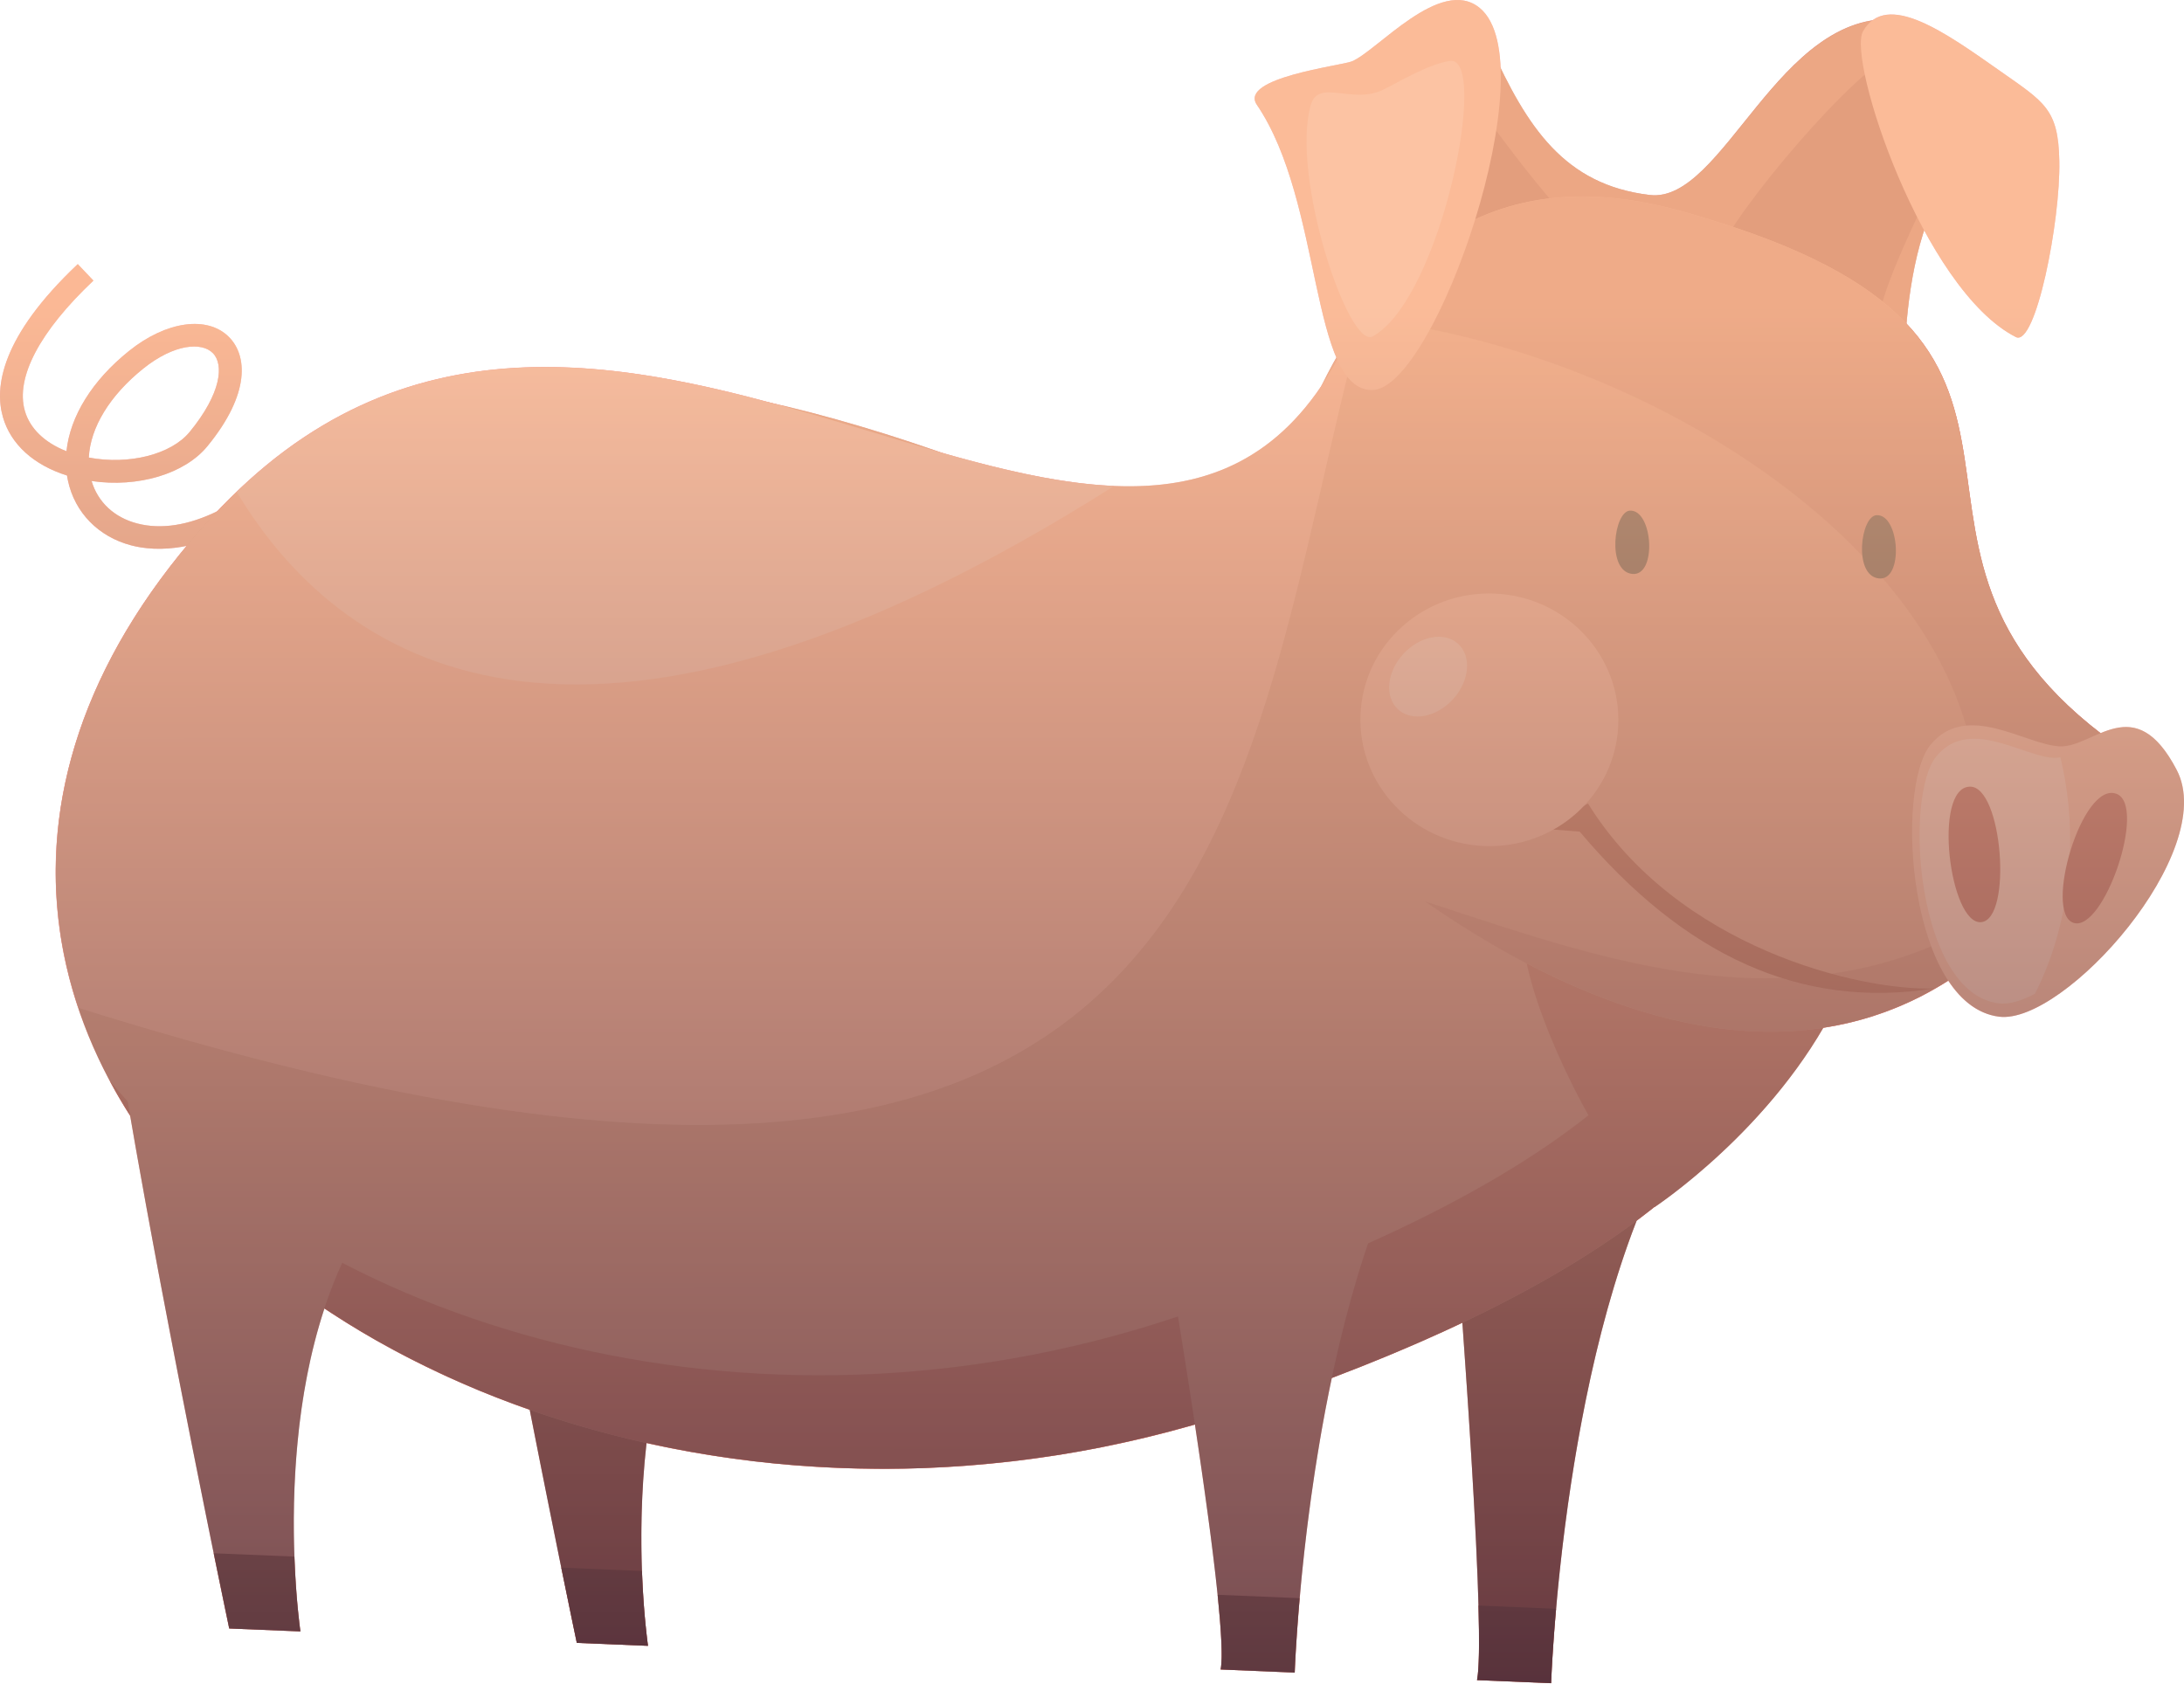
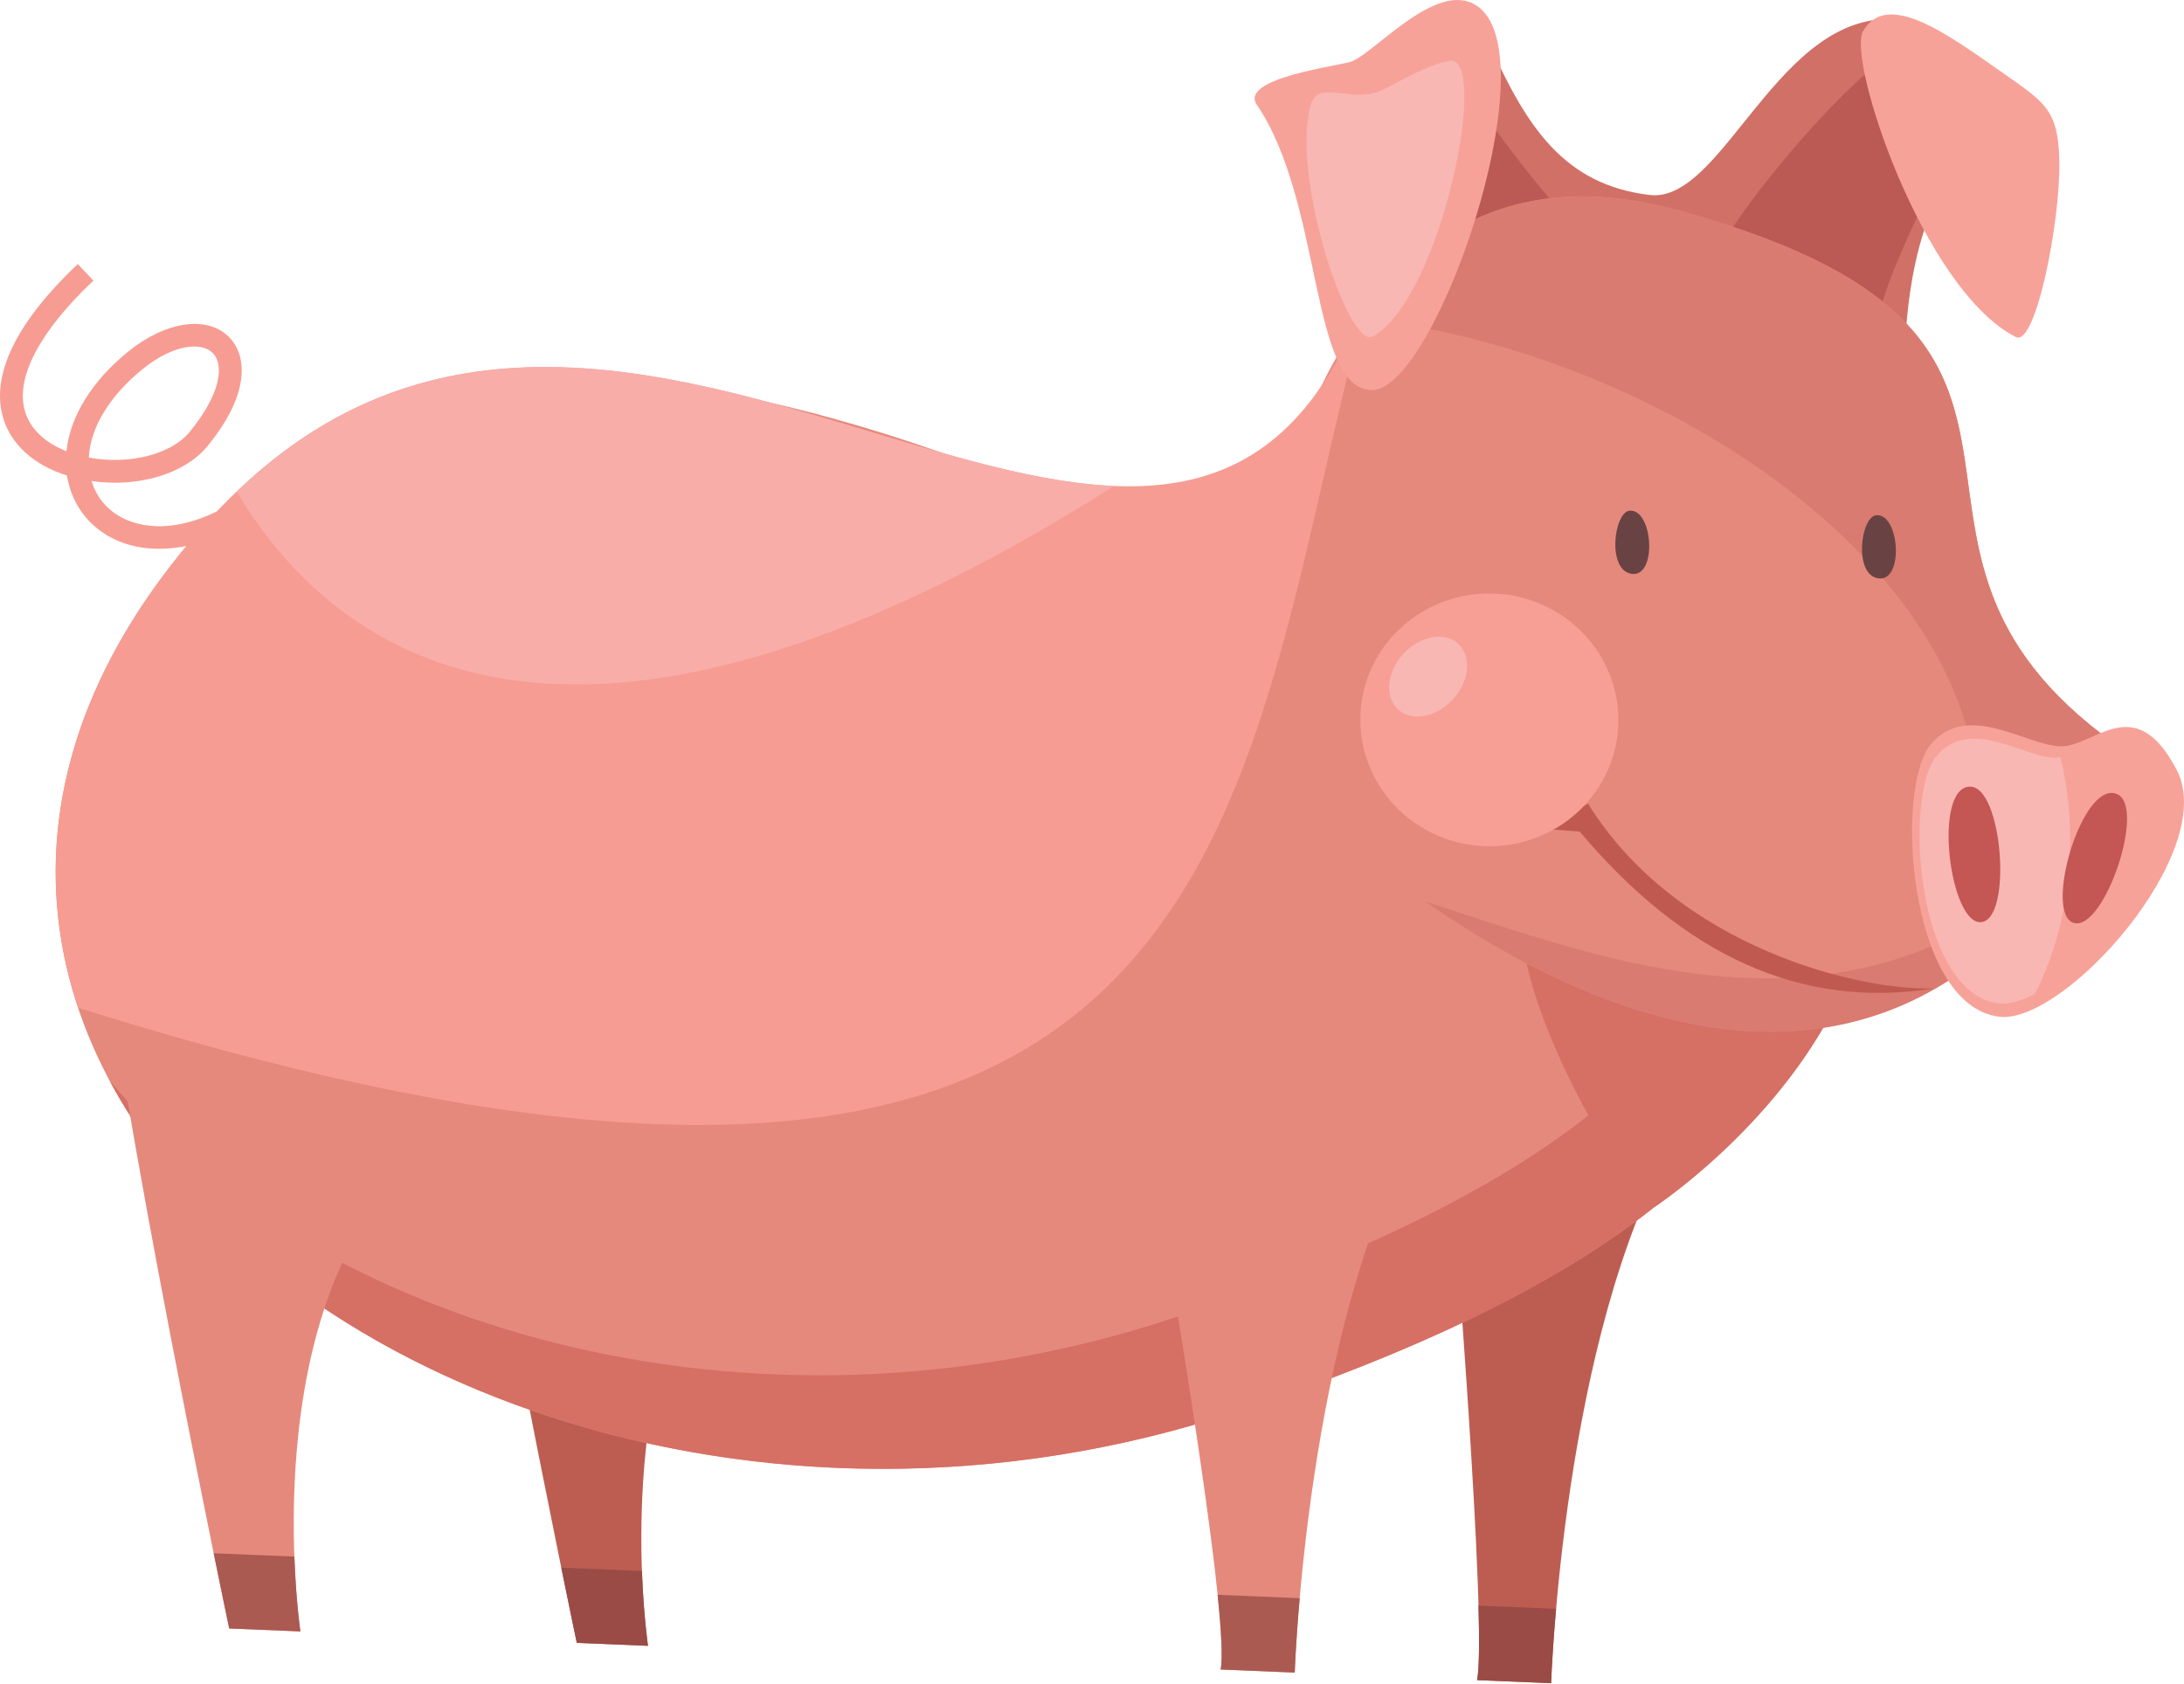
- <svg xmlns="http://www.w3.org/2000/svg" version="1.1" id="Layer_1" x="0px" y="0px" width="174.833px" height="134.767px" viewBox="0 0 174.833 134.767" enable-background="new 0 0 174.833 134.767" xml:space="preserve">
+ <svg xmlns="http://www.w3.org/2000/svg" xmlns:xlink="http://www.w3.org/1999/xlink" version="1.1" id="Layer_1" x="0px" y="0px" width="174.833px" height="134.767px" viewBox="0 0 174.833 134.767" enable-background="new 0 0 174.833 134.767" xml:space="preserve">
  <g>
    <g>
      <path fill="#D17067" d="M132.069,15.612c-6.832-0.809-9.826-5.414-12.757-11.908c-2.927-6.494-13.653,4.213-13.653,4.213    l8.284,15.136l38.525,7.511c0,0-0.696-18.158,8.493-19.373c0,0-4.716-9.242-9.043-9.63    C142.359,0.711,137.982,16.311,132.069,15.612z" />
      <path fill="#BB5A55" d="M137.827,19.704c2.244-4.336,12.418-16.1,14.62-15.535c2.201,0.567,4.852,5.582,4.852,5.582    S149.9,23.528,150.43,26.08C150.959,28.634,137.827,19.704,137.827,19.704z" />
      <path fill="#BB5A55" d="M116.202,27.435c-2.829-3.984-8.615-18.409-7.098-20.091c1.519-1.686,7.207-1.715,7.207-1.715    s8.859,12.898,11.378,13.609S116.202,27.435,116.202,27.435z" />
      <g>
-         <path fill="#F79C92" d="M12.324,43.932c-0.753-0.032-1.362-0.143-1.816-0.265c-2.628-0.687-4.523-2.625-5.07-5.183     c-0.028-0.135-0.055-0.273-0.076-0.411c-2.667-0.838-4.509-2.503-5.131-4.683c-0.678-2.364-0.188-6.406,5.994-12.245l1.254,1.322     c-4.304,4.063-6.253,7.767-5.492,10.423c0.405,1.419,1.588,2.554,3.333,3.237c0.288-2.786,2.051-5.663,5.012-8.032     c2.978-2.39,6.271-2.847,7.999-1.11c1.442,1.447,1.746,4.505-1.729,8.742c-1.824,2.224-5.56,3.331-9.271,2.787     c0.504,1.69,1.811,2.917,3.641,3.395c3.836,1.015,8.819-1.435,13.343-6.527l1.366,1.207     C19.991,42.992,15.166,44.049,12.324,43.932z M7.109,36.635c3.217,0.606,6.594-0.247,8.077-2.056     c2.537-3.095,2.757-5.402,1.847-6.313c-0.881-0.889-3.077-0.745-5.56,1.243C8.78,31.67,7.228,34.242,7.109,36.635z" />
+         <path fill="#F79C92" d="M12.324,43.932c-0.753-0.032-1.362-0.143-1.816-0.265c-2.628-0.687-4.523-2.625-5.07-5.183     c-0.028-0.135-0.055-0.273-0.076-0.411c-2.667-0.838-4.509-2.503-5.131-4.683c-0.678-2.364-0.188-6.406,5.994-12.245l1.254,1.322     C3.175,26.53,1.226,30.234,1.987,32.89c0.405,1.419,1.588,2.554,3.333,3.237c0.288-2.786,2.051-5.663,5.012-8.032     c2.978-2.39,6.271-2.847,7.999-1.11c1.442,1.447,1.746,4.505-1.729,8.742c-1.824,2.224-5.56,3.331-9.271,2.787     c0.504,1.69,1.811,2.917,3.641,3.395c3.836,1.015,8.819-1.435,13.343-6.527l1.366,1.207     C19.991,42.992,15.166,44.049,12.324,43.932z M7.109,36.635c3.217,0.605,6.594-0.247,8.077-2.056     c2.537-3.095,2.757-5.402,1.847-6.313c-0.881-0.889-3.077-0.745-5.56,1.243C8.78,31.67,7.228,34.242,7.109,36.635z" />
      </g>
      <path fill="#BD5D52" d="M118.24,134.522l5.93,0.245c0,0,0.918-27.728,9.788-43.293l-17.73,3.362    C116.228,94.836,119.103,130.234,118.24,134.522z" />
      <path fill="#BD5D52" d="M35.599,72.383c1.413,15.534,10.574,59.156,10.574,59.156l5.701,0.236c0,0-3.937-26.336,9.57-38.067    L35.599,72.383z" />
      <path fill="#E5897C" d="M99.026,113.016C156.469,94,150.832,68.279,121.13,57.338c-12.854-4.736-75.894-46.687-104.122-15.994    C-22.642,84.458,39.036,132.872,99.026,113.016z" />
-       <path fill="#D66F64" d="M137.041,66.695c4.403,11.981-6.631,26.758-43.104,38.831c-34.207,11.323-68.952,0.442-85.157-18.992    c12.771,23.934,51.854,39.189,90.247,26.482C143.578,98.268,150.18,79.487,137.041,66.695z" />
+       <path fill="#D66F64" d="M137.041,66.695c4.403,11.981-6.631,26.758-43.104,38.831C59.73,116.849,24.985,105.968,8.78,86.534    c12.771,23.934,51.854,39.189,90.247,26.482C143.578,98.268,150.18,79.487,137.041,66.695z" />
      <path fill="#E5897C" d="M7.775,71.232c1.411,15.534,10.573,59.155,10.573,59.155l5.7,0.235c0,0-3.936-26.335,9.572-38.065    L7.775,71.232z" />
-       <path fill="#E5897C" d="M97.714,133.671l5.931,0.247c0,0,0.919-27.729,9.787-43.294l-20.952,3.913    C92.479,94.538,98.576,129.383,97.714,133.671z" />
+       <path fill="#E5897C" d="M97.714,133.671l5.931,0.247c0,0,0.919-27.729,9.787-43.294L92.48,94.537    C92.479,94.538,98.576,129.383,97.714,133.671z" />
      <path fill="#D66F64" d="M122.153,76.803c0.998,5.349,5.762,15.407,10.301,19.844c0,0,9.545-6.28,14.527-16.239L122.153,76.803z" />
      <path fill="#E5897C" d="M170.354,60.286c-24.005-16.164,0.223-32.362-33.264-42.644c-5.716-1.757-21.418-6.962-31.315,13.267    c-2.331,4.76-12.436,13.444-26.945,10.723c0,0,8.262,4.787,17.95,15.307c15.19,16.496,41.204,34.781,60.677,20.564    C160.826,75.044,170.354,60.286,170.354,60.286z" />
      <path fill="#DA7B71" d="M114.076,72.173c13.84,9.627,30.124,15.005,43.38,5.329c1.317-0.958,3.571-3.796,5.828-6.896    C146.534,83.833,129.26,77.105,114.076,72.173z" />
      <path fill="#DA7B71" d="M137.09,17.642c-5.13-1.576-18.305-5.92-28.107,7.835c24.07,2.738,50.167,20.185,49.343,40.092    c-0.114,2.748-0.463,5.439-0.869,11.934c3.37-2.458,12.897-17.217,12.897-17.217C146.349,44.122,170.576,27.923,137.09,17.642z" />
      <path fill="#F79C92" d="M109.084,25.34c-1.155,1.602-1.979,3.601-3.31,5.568C88.158,56.968,47.367,8.333,17.008,41.344    C4.744,54.677,2.184,68.517,6.257,80.688C100.366,110.273,98.728,63.848,109.084,25.34z" />
      <path fill="#F7A299" d="M160.036,81.405c5.213,0.649,17.605-13.23,14.221-19.743c-3.386-6.515-6.63-1.791-9.366-1.904    c-2.735-0.113-7.461-3.647-10.351-0.127C151.654,63.153,152.765,80.497,160.036,81.405z" />
      <path fill="#F9B7B3" d="M155.004,60.562c-2.622,3.199-1.614,18.95,4.992,19.772c0.811,0.101,1.816-0.191,2.903-0.766    c1.598-3.113,2.621-6.93,2.794-11.085c0.113-2.773-0.162-5.427-0.754-7.848c-0.182,0.03-0.36,0.05-0.536,0.042    C161.92,60.575,157.627,57.365,155.004,60.562z" />
      <path fill="#F7A299" d="M100.614,8.391c5.312,7.809,4.23,22.931,9.257,22.838c5.031-0.093,14.03-26.121,8.577-30.597    c-3.127-2.566-8.211,3.454-10.228,4.281C107.364,5.264,99.142,6.224,100.614,8.391z" />
      <path fill="#F7A299" d="M149.137,2.508c-1.291,2.271,4.778,20.682,12.236,24.479c1.582,0.806,3.582-9.257,3.479-14.116    c-0.084-4.134-1.163-4.67-4.729-7.178C155.819,2.672,151.022-0.816,149.137,2.508z" />
      <path fill="#C05A50" d="M154.837,79.139c-5.948,0.209-20.539-3.24-27.715-14.802l-3.626,2.014l2.962,0.234    C134.784,76.461,144.128,80.845,154.837,79.139z" />
-       <ellipse transform="matrix(0.9991 0.0414 -0.0414 0.9991 2.4891 -4.8882)" fill="#F79F95" cx="119.232" cy="57.636" rx="10.329" ry="10.118" />
+       <ellipse transform="matrix(0.0414 -0.9991 0.9991 0.0414 56.7077 174.3712)" fill="#F79F95" cx="119.228" cy="57.632" rx="10.118" ry="10.329" />
      <path fill="#694343" d="M130.475,40.885c1.855-0.1,2.201,5.32,0.162,5.063C128.601,45.689,129.2,40.954,130.475,40.885z" />
      <path fill="#694343" d="M150.22,41.248c1.857-0.101,2.203,5.321,0.164,5.062C148.346,46.052,148.947,41.314,150.22,41.248z" />
      <path fill="#C45654" d="M157.676,62.984c2.633-0.092,3.443,10.612,0.922,10.849C156.076,74.07,154.7,63.089,157.676,62.984z" />
      <path fill="#C45654" d="M169.437,63.561c2.454,0.948-1.033,11.103-3.447,10.328C163.578,73.118,166.66,62.487,169.437,63.561z" />
      <path fill="#AB5A51" d="M17.105,124.364c0.759,3.724,1.243,6.023,1.243,6.023l5.7,0.235c0,0-0.35-2.371-0.48-5.991L17.105,124.364    z" />
      <path fill="#AB5A51" d="M104.042,127.96l-6.57-0.271c0.299,2.907,0.42,5.099,0.242,5.982l5.931,0.247    C103.645,133.918,103.723,131.609,104.042,127.96z" />
      <path fill="#9A4B45" d="M124.566,128.81l-6.212-0.257c0.079,2.904,0.063,5.093-0.114,5.969l5.93,0.245    C124.17,134.767,124.246,132.458,124.566,128.81z" />
      <path fill="#9A4B45" d="M44.929,125.514c0.761,3.725,1.244,6.025,1.244,6.025l5.701,0.236c0,0-0.352-2.372-0.485-5.993    L44.929,125.514z" />
      <path fill="#F8ADA9" d="M89.188,38.91c-19.785-0.824-47.632-21.298-70.24,0.466C27.82,54.194,47.678,65.194,89.188,38.91z" />
      <path fill="#F9B7B3" d="M116.046,4.877c3.226-0.516-0.626,18.963-6.154,22.057c-1.938,1.086-6.612-12.93-4.951-18.559    c0.617-2.086,3.327,0.006,5.768-1.186C111.971,6.574,114.283,5.161,116.046,4.877z" />
      <path fill="#F9B7B3" d="M116.323,55.981c1.322-1.456,1.502-3.444,0.399-4.44c-1.107-0.999-3.073-0.625-4.399,0.83    c-1.323,1.454-1.502,3.442-0.396,4.439C113.03,57.807,114.998,57.436,116.323,55.981z" />
    </g>
-     <defs>
-       <filter id="Adobe_OpacityMaskFilter" filterUnits="userSpaceOnUse" x="0" y="0" width="174.833" height="134.767">
-         <feFlood style="flood-color:white;flood-opacity:1" result="back" />
-         <feBlend in="SourceGraphic" in2="back" mode="normal" />
-       </filter>
-     </defs>
-     <mask maskUnits="userSpaceOnUse" x="0" y="0" width="174.833" height="134.767" id="SVGID_1_">
-       <g filter="url(#Adobe_OpacityMaskFilter)">
+     <g>
+       <g>
        <defs>
-           <filter id="Adobe_OpacityMaskFilter_1_" filterUnits="userSpaceOnUse" x="0" y="0" width="174.833" height="134.767">
-             <feFlood style="flood-color:white;flood-opacity:1" result="back" />
-             <feBlend in="SourceGraphic" in2="back" mode="normal" />
-           </filter>
+           <polygon id="SVGID_2_" points="1,1 2,1 1,2     " />
        </defs>
-         <mask maskUnits="userSpaceOnUse" x="0" y="0" width="174.833" height="134.767" id="SVGID_1_">
-           <g filter="url(#Adobe_OpacityMaskFilter_1_)">
- 				</g>
-         </mask>
-         <linearGradient id="SVGID_2_" gradientUnits="userSpaceOnUse" x1="87.789" y1="24.192" x2="87.789" y2="145.823" gradientTransform="matrix(1 -3.000000e-004 3.000000e-004 1 -0.3866 0.3337)">
+         <defs>
+           <polygon id="SVGID_3_" points="-1,-1 -2,-1 -1,-2     " />
+         </defs>
+         <clipPath id="SVGID_4_">
+           <use xlink:href="#SVGID_2_" overflow="visible" />
+         </clipPath>
+         <clipPath id="SVGID_5_" clip-path="url(#SVGID_4_)">
+           <use xlink:href="#SVGID_3_" overflow="visible" />
+         </clipPath>
+         <linearGradient id="SVGID_6_" gradientUnits="userSpaceOnUse" x1="79.421" y1="792.738" x2="79.421" y2="671.107" gradientTransform="matrix(1 -3.000000e-004 -3.000000e-004 -1 8.2282 817.2616)">
          <stop offset="0" style="stop-color:#999999" />
          <stop offset="1" style="stop-color:#FFFFFF" />
        </linearGradient>
-         <path mask="url(#SVGID_1_)" fill="url(#SVGID_2_)" d="M174.257,61.662c-2.123-4.082-4.187-3.751-6.107-2.963     c-15.279-11.782-6.774-23.479-15.526-32.782c0.187-2.236,0.586-4.963,1.411-7.469c2.066,3.798,4.608,7.15,7.339,8.54     c1.582,0.806,3.582-9.257,3.479-14.116c-0.084-4.134-1.163-4.67-4.729-7.178c-3.813-2.68-8.009-5.712-10.229-4.057     c-8.184,1.29-12.346,14.622-17.824,13.975c-6.206-0.736-9.246-4.608-11.946-10.18c-0.094-2.193-0.599-3.919-1.675-4.8     c-3.127-2.566-8.211,3.454-10.228,4.281c-0.856,0.351-9.079,1.311-7.606,3.478c3.938,5.789,4.361,15.593,6.368,20.243     c-0.41,0.724-0.814,1.472-1.208,2.274c-4.311,6.378-10.013,8.275-16.604,7.999c-0.301-0.014-0.605-0.029-0.909-0.053     c-0.009,0.001-0.014-0.001-0.021-0.002c-4.006-0.285-8.328-1.318-12.856-2.604c-4.482-1.572-9.056-2.944-13.617-3.981     c-0.22-0.06-0.44-0.118-0.659-0.176c-0.171-0.046-0.344-0.092-0.512-0.136c-0.29-0.076-0.578-0.151-0.868-0.225     c-0.054-0.013-0.108-0.026-0.163-0.04c-0.676-0.172-1.35-0.335-2.027-0.493c-0.049-0.012-0.098-0.024-0.148-0.034     c-0.345-0.08-0.689-0.157-1.034-0.233c-0.062-0.013-0.127-0.027-0.19-0.042c-1.108-0.24-2.22-0.459-3.333-0.65     c-0.004-0.001-0.006-0.002-0.01-0.002c-12.088-2.086-24.411-0.968-35.403,10.683c-2.304,1.134-4.519,1.5-6.446,0.99     c-1.83-0.478-3.137-1.704-3.641-3.395c3.711,0.544,7.446-0.563,9.271-2.787c3.476-4.237,3.172-7.295,1.729-8.742     c-1.729-1.736-5.021-1.279-7.999,1.11c-2.961,2.369-4.724,5.246-5.012,8.032c-1.745-0.684-2.928-1.818-3.333-3.237     c-0.761-2.656,1.188-6.359,5.492-10.423l-1.254-1.322c-6.183,5.839-6.672,9.881-5.994,12.245c0.622,2.18,2.464,3.845,5.131,4.683     c0.021,0.138,0.048,0.276,0.076,0.411c0.547,2.558,2.442,4.496,5.07,5.183c0.454,0.122,1.063,0.232,1.816,0.265     c0.743,0.03,1.626-0.024,2.622-0.228c-0.439,0.528-0.864,1.06-1.275,1.589c-0.085,0.107-0.162,0.217-0.246,0.325     c-0.414,0.54-0.813,1.085-1.195,1.626c-0.063,0.089-0.131,0.179-0.191,0.268c-0.408,0.585-0.796,1.172-1.167,1.759     c-0.091,0.143-0.182,0.285-0.269,0.427c-0.362,0.585-0.715,1.17-1.046,1.753c-0.048,0.087-0.093,0.17-0.138,0.255     c-0.291,0.523-0.567,1.046-0.831,1.567c-0.073,0.149-0.151,0.299-0.224,0.448c-0.275,0.559-0.532,1.116-0.776,1.674     c-0.073,0.167-0.142,0.334-0.212,0.5c-0.202,0.479-0.395,0.958-0.574,1.435c-0.05,0.137-0.104,0.273-0.154,0.407     c-0.193,0.531-0.368,1.061-0.535,1.589c-0.064,0.201-0.127,0.403-0.185,0.605c-0.157,0.521-0.3,1.041-0.43,1.561     c-0.05,0.197-0.092,0.396-0.139,0.593c-0.089,0.383-0.169,0.767-0.245,1.15c-0.044,0.218-0.088,0.436-0.128,0.651     c-0.085,0.487-0.159,0.974-0.223,1.46c-0.035,0.249-0.063,0.501-0.091,0.749c-0.038,0.348-0.07,0.693-0.098,1.038     c-0.029,0.364-0.053,0.729-0.069,1.092c-0.015,0.309-0.027,0.616-0.032,0.923c-0.006,0.276-0.01,0.556-0.012,0.835     c0.004,0.434,0.014,0.868,0.032,1.301c0.013,0.296,0.034,0.59,0.056,0.883c0.017,0.236,0.036,0.474,0.058,0.707     c0.044,0.482,0.1,0.963,0.165,1.441c0.029,0.224,0.059,0.444,0.091,0.668c0.052,0.316,0.107,0.633,0.164,0.946     c0.034,0.189,0.073,0.378,0.111,0.566c0.107,0.53,0.227,1.058,0.357,1.583c0.046,0.174,0.088,0.347,0.136,0.52     c0.927,3.464,2.388,6.804,4.318,9.976c0.101,0.163,0.206,0.328,0.309,0.493c0.051,0.081,0.101,0.162,0.153,0.243     c3.05,17.667,7.528,39.136,7.909,40.952c0.007,0.028,0.007,0.033,0.012,0.051c0.008,0.045,0.016,0.074,0.016,0.074l5.7,0.235     c0,0-0.002-0.023-0.005-0.035c-0.042-0.302-0.354-2.587-0.476-5.956l0,0c-0.188-5.135,0.071-12.792,2.403-19.866     c0.444,0.296,0.896,0.582,1.35,0.869c0.14,0.089,0.275,0.18,0.417,0.268c0.774,0.481,1.564,0.953,2.368,1.411     c0.122,0.07,0.248,0.134,0.371,0.203c0.674,0.378,1.356,0.746,2.051,1.105c0.236,0.123,0.474,0.243,0.713,0.362     c0.618,0.312,1.244,0.616,1.876,0.913c0.233,0.111,0.465,0.221,0.701,0.33c0.815,0.371,1.641,0.732,2.48,1.083     c0.035,0.013,0.068,0.03,0.107,0.044c0.882,0.365,1.782,0.714,2.688,1.05c0.234,0.087,0.471,0.167,0.704,0.251     c0.201,0.073,0.4,0.146,0.604,0.216c1.909,9.759,3.521,17.485,3.744,18.543c0.005,0.029,0.005,0.034,0.01,0.051     c0.01,0.045,0.017,0.075,0.017,0.075l5.701,0.236c0,0-0.004-0.025-0.007-0.04c-0.001-0.016-0.005-0.036-0.01-0.062     c0.001-0.013-0.003-0.033-0.004-0.047c-0.076-0.556-0.344-2.689-0.459-5.728c-0.107-2.842-0.082-6.474,0.362-10.366     c0.528,0.116,1.06,0.232,1.594,0.341c0.301,0.06,0.604,0.118,0.906,0.176c0.713,0.136,1.428,0.264,2.147,0.381     c0.309,0.053,0.615,0.104,0.926,0.151c0.851,0.132,1.706,0.248,2.566,0.354c0.158,0.021,0.313,0.044,0.469,0.063     c1.017,0.119,2.042,0.219,3.072,0.304c0.27,0.023,0.545,0.039,0.818,0.057c0.768,0.058,1.54,0.104,2.314,0.141     c0.343,0.018,0.683,0.028,1.027,0.042c0.761,0.027,1.522,0.041,2.288,0.05c0.301,0.002,0.602,0.006,0.906,0.009     c1.057-0.003,2.113-0.018,3.176-0.058c0.108-0.005,0.218-0.013,0.323-0.016c0.956-0.039,1.915-0.097,2.875-0.166     c0.34-0.024,0.68-0.055,1.017-0.084c0.759-0.063,1.521-0.137,2.28-0.221c0.356-0.039,0.709-0.077,1.065-0.119     c0.85-0.105,1.702-0.224,2.555-0.352c0.235-0.038,0.472-0.065,0.707-0.103c1.082-0.172,2.163-0.366,3.246-0.581     c0.275-0.055,0.549-0.115,0.821-0.172c0.822-0.17,1.646-0.352,2.469-0.546c0.364-0.085,0.729-0.176,1.094-0.267     c0.772-0.191,1.548-0.396,2.323-0.612c0.304-0.085,0.609-0.164,0.914-0.251c0.748,4.962,1.436,9.934,1.82,13.691     c0.135,1.318,0.23,2.481,0.279,3.447c0.007,0.109,0.013,0.223,0.018,0.328c0.005,0.148,0.009,0.287,0.012,0.422     c0.005,0.133,0.007,0.263,0.008,0.386c0,0.106,0.001,0.21,0.001,0.308c-0.004,0.14-0.009,0.266-0.016,0.386     c-0.002,0.066-0.005,0.139-0.01,0.197c-0.014,0.174-0.029,0.327-0.056,0.451l5.931,0.247c0,0,0.001-0.027,0.002-0.045     c0.011-0.297,0.088-2.218,0.333-5.167c0.001-0.036,0.006-0.07,0.008-0.107c0.02-0.207,0.036-0.418,0.055-0.636     c0.392-4.45,1.15-10.902,2.572-17.634c0.063-0.023,0.124-0.048,0.188-0.072c0.724-0.276,1.436-0.553,2.136-0.83     c0.181-0.071,0.36-0.146,0.539-0.218c0.524-0.209,1.043-0.42,1.556-0.631c0.229-0.098,0.46-0.193,0.688-0.289     c0.479-0.201,0.949-0.401,1.416-0.603c0.202-0.089,0.403-0.175,0.6-0.261c0.646-0.283,1.281-0.567,1.901-0.851     c0.06-0.028,0.119-0.058,0.18-0.086c0.422-0.192,0.839-0.388,1.249-0.581c0.524,7.319,1.128,16.636,1.292,22.717     c0.033,1.297,0.047,2.441,0.038,3.395c-0.002,0.119-0.003,0.243-0.004,0.356c-0.003,0.141-0.009,0.271-0.012,0.401     c-0.003,0.142-0.009,0.28-0.015,0.408c-0.004,0.102-0.01,0.2-0.016,0.294c-0.008,0.145-0.019,0.274-0.029,0.396     c-0.004,0.066-0.012,0.136-0.018,0.194c-0.019,0.172-0.039,0.328-0.063,0.452l5.93,0.245c0,0,0.001-0.027,0.003-0.045     c-0.001-0.06,0.004-0.183,0.015-0.372c0-0.002,0-0.004,0-0.006c0.004-0.128,0.012-0.286,0.021-0.472     c0.002-0.019,0.004-0.038,0.003-0.057c0.036-0.687,0.098-1.726,0.196-3.038c0.004-0.043,0.005-0.088,0.01-0.134     c0.024-0.295,0.047-0.608,0.074-0.931c0.009-0.106,0.018-0.213,0.024-0.322c0.016-0.176,0.033-0.354,0.048-0.534     c0.651-7.441,2.324-20.535,6.455-31.122c0.015-0.012,0.03-0.024,0.047-0.035c0.293-0.22,0.58-0.439,0.861-0.66     c0.102-0.078,0.205-0.156,0.304-0.235c0.071-0.057,0.14-0.113,0.21-0.169c0.004,0.004,0.009,0.008,0.014,0.012     c0,0,8.352-5.495,13.508-14.355c0.07-0.012,0.135-0.027,0.204-0.039c0.497-0.08,0.992-0.175,1.484-0.284     c0.145-0.032,0.288-0.063,0.433-0.097c0.58-0.14,1.159-0.297,1.73-0.476c0.09-0.028,0.179-0.061,0.269-0.092     c0.497-0.162,0.993-0.344,1.488-0.54c0.147-0.058,0.293-0.117,0.44-0.177c0.568-0.237,1.13-0.494,1.69-0.776     c0.052-0.026,0.103-0.058,0.154-0.084c0.514-0.265,1.022-0.552,1.527-0.857c0.144-0.087,0.288-0.175,0.431-0.265     c0.05-0.03,0.101-0.058,0.148-0.091c1.05,1.59,2.397,2.682,4.074,2.891C165.249,82.054,177.642,68.174,174.257,61.662z      M7.109,36.635c0.118-2.394,1.671-4.965,4.364-7.125c2.482-1.988,4.679-2.132,5.56-1.243c0.91,0.91,0.69,3.218-1.847,6.313     C13.703,36.388,10.326,37.242,7.109,36.635z" />
+         <path clip-path="url(#SVGID_5_)" fill="url(#SVGID_6_)" d="M174.257,61.662c-2.123-4.082-4.187-3.751-6.107-2.963     c-15.279-11.782-6.774-23.479-15.526-32.782c0.187-2.236,0.586-4.963,1.411-7.469c2.066,3.798,4.608,7.15,7.339,8.54     c1.582,0.806,3.582-9.257,3.479-14.116c-0.084-4.134-1.163-4.67-4.729-7.178c-3.813-2.68-8.009-5.712-10.229-4.057     c-8.184,1.29-12.346,14.622-17.824,13.975c-6.206-0.736-9.246-4.608-11.946-10.18c-0.094-2.193-0.599-3.919-1.675-4.8     c-3.127-2.566-8.211,3.454-10.228,4.281c-0.856,0.351-9.079,1.311-7.606,3.478c3.938,5.789,4.361,15.593,6.368,20.243     c-0.41,0.724-0.814,1.472-1.208,2.274c-4.311,6.378-10.013,8.275-16.604,7.999c-0.301-0.014-0.605-0.029-0.909-0.053     c-0.009,0.001-0.014-0.001-0.021-0.002c-4.006-0.285-8.328-1.318-12.856-2.604c-4.482-1.572-9.056-2.944-13.617-3.981     c-0.22-0.06-0.44-0.118-0.659-0.176c-0.171-0.046-0.344-0.092-0.512-0.136c-0.29-0.076-0.578-0.151-0.868-0.225     c-0.054-0.013-0.108-0.026-0.163-0.04c-0.676-0.172-1.35-0.335-2.027-0.493c-0.049-0.012-0.098-0.024-0.148-0.034     c-0.345-0.08-0.689-0.157-1.034-0.233c-0.062-0.013-0.127-0.027-0.19-0.042c-1.108-0.24-2.22-0.459-3.333-0.65     c-0.004-0.001-0.006-0.002-0.01-0.002c-12.088-2.086-24.411-0.968-35.403,10.683c-2.304,1.134-4.519,1.5-6.446,0.99     c-1.83-0.478-3.137-1.704-3.641-3.395c3.711,0.544,7.446-0.563,9.271-2.787c3.476-4.237,3.172-7.295,1.729-8.742     c-1.729-1.736-5.021-1.279-7.999,1.11c-2.961,2.369-4.724,5.246-5.012,8.032c-1.745-0.684-2.928-1.818-3.333-3.237     c-0.761-2.656,1.188-6.359,5.492-10.423l-1.254-1.322c-6.183,5.839-6.672,9.881-5.994,12.245c0.622,2.18,2.464,3.845,5.131,4.683     c0.021,0.138,0.048,0.276,0.076,0.411c0.547,2.558,2.442,4.496,5.07,5.183c0.454,0.122,1.063,0.232,1.816,0.265     c0.743,0.03,1.626-0.024,2.622-0.228c-0.439,0.528-0.864,1.06-1.275,1.589c-0.085,0.107-0.162,0.217-0.246,0.325     c-0.414,0.54-0.813,1.085-1.195,1.626c-0.063,0.089-0.131,0.179-0.191,0.268c-0.408,0.585-0.796,1.172-1.167,1.759     c-0.091,0.143-0.182,0.285-0.269,0.427c-0.362,0.585-0.715,1.17-1.046,1.753c-0.048,0.087-0.093,0.17-0.138,0.255     c-0.291,0.523-0.567,1.046-0.831,1.567c-0.073,0.149-0.151,0.299-0.224,0.448c-0.275,0.559-0.532,1.116-0.776,1.674     c-0.073,0.167-0.142,0.334-0.212,0.5c-0.202,0.479-0.395,0.958-0.574,1.435c-0.05,0.137-0.104,0.273-0.154,0.407     c-0.193,0.531-0.368,1.061-0.535,1.589c-0.064,0.201-0.127,0.403-0.185,0.605c-0.157,0.521-0.3,1.041-0.43,1.561     c-0.05,0.197-0.092,0.396-0.139,0.593c-0.089,0.383-0.169,0.767-0.245,1.15c-0.044,0.218-0.088,0.436-0.128,0.651     c-0.085,0.487-0.159,0.974-0.223,1.46c-0.035,0.249-0.063,0.501-0.091,0.749c-0.038,0.348-0.07,0.693-0.098,1.038     c-0.029,0.364-0.053,0.729-0.069,1.092c-0.015,0.309-0.027,0.616-0.032,0.923c-0.006,0.276-0.01,0.556-0.012,0.835     c0.004,0.434,0.014,0.868,0.032,1.301c0.013,0.296,0.034,0.59,0.056,0.883c0.017,0.236,0.036,0.474,0.058,0.707     c0.044,0.482,0.1,0.963,0.165,1.441c0.029,0.224,0.059,0.444,0.091,0.668c0.052,0.316,0.107,0.633,0.164,0.946     c0.034,0.189,0.073,0.378,0.111,0.566c0.107,0.53,0.227,1.058,0.357,1.583c0.046,0.174,0.088,0.347,0.136,0.52     c0.927,3.464,2.388,6.804,4.318,9.976c0.101,0.163,0.206,0.328,0.309,0.493c0.051,0.081,0.101,0.162,0.153,0.243     c3.05,17.667,7.528,39.136,7.909,40.952c0.007,0.028,0.007,0.033,0.012,0.051c0.008,0.045,0.016,0.074,0.016,0.074l5.7,0.235     c0,0-0.002-0.023-0.005-0.035c-0.042-0.302-0.354-2.587-0.476-5.956l0,0c-0.188-5.135,0.071-12.792,2.403-19.866     c0.444,0.296,0.896,0.582,1.35,0.869c0.14,0.089,0.275,0.18,0.417,0.268c0.774,0.481,1.564,0.953,2.368,1.411     c0.122,0.07,0.248,0.134,0.371,0.203c0.674,0.378,1.356,0.746,2.051,1.105c0.236,0.123,0.474,0.243,0.713,0.362     c0.618,0.312,1.244,0.616,1.876,0.913c0.233,0.111,0.465,0.221,0.701,0.33c0.815,0.371,1.641,0.732,2.48,1.083     c0.035,0.013,0.068,0.03,0.107,0.044c0.882,0.365,1.782,0.714,2.688,1.05c0.234,0.087,0.471,0.167,0.704,0.251     c0.201,0.073,0.4,0.146,0.604,0.216c1.909,9.759,3.521,17.485,3.744,18.543c0.005,0.029,0.005,0.034,0.01,0.051     c0.01,0.045,0.017,0.075,0.017,0.075l5.701,0.236c0,0-0.004-0.025-0.007-0.04c-0.001-0.016-0.005-0.036-0.01-0.062     c0.001-0.013-0.003-0.033-0.004-0.047c-0.076-0.556-0.344-2.689-0.459-5.728c-0.107-2.842-0.082-6.474,0.362-10.366     c0.528,0.116,1.06,0.232,1.594,0.341c0.301,0.06,0.604,0.118,0.906,0.176c0.713,0.136,1.428,0.264,2.147,0.381     c0.309,0.053,0.615,0.104,0.926,0.151c0.851,0.132,1.706,0.248,2.566,0.354c0.158,0.021,0.313,0.044,0.469,0.063     c1.017,0.119,2.042,0.219,3.072,0.304c0.27,0.023,0.545,0.039,0.818,0.057c0.768,0.058,1.54,0.104,2.314,0.141     c0.343,0.018,0.683,0.028,1.027,0.042c0.761,0.027,1.522,0.041,2.288,0.05c0.301,0.002,0.602,0.006,0.906,0.009     c1.057-0.003,2.113-0.018,3.176-0.058c0.108-0.005,0.218-0.013,0.323-0.016c0.956-0.039,1.915-0.097,2.875-0.166     c0.34-0.024,0.68-0.055,1.017-0.084c0.759-0.063,1.521-0.137,2.28-0.221c0.356-0.039,0.709-0.077,1.065-0.119     c0.85-0.105,1.702-0.224,2.555-0.352c0.235-0.038,0.472-0.065,0.707-0.103c1.082-0.172,2.163-0.366,3.246-0.581     c0.275-0.055,0.549-0.115,0.821-0.172c0.822-0.17,1.646-0.352,2.469-0.546c0.364-0.085,0.729-0.176,1.094-0.267     c0.772-0.191,1.548-0.396,2.323-0.612c0.304-0.085,0.609-0.164,0.914-0.251c0.748,4.962,1.436,9.934,1.82,13.691     c0.135,1.318,0.23,2.481,0.279,3.447c0.007,0.109,0.013,0.223,0.018,0.328c0.005,0.148,0.009,0.287,0.012,0.422     c0.005,0.133,0.007,0.263,0.008,0.386c0,0.106,0.001,0.21,0.001,0.308c-0.004,0.14-0.009,0.266-0.016,0.386     c-0.002,0.066-0.005,0.139-0.01,0.197c-0.014,0.174-0.029,0.327-0.056,0.451l5.931,0.247c0,0,0.001-0.027,0.002-0.045     c0.011-0.297,0.088-2.218,0.333-5.167c0.001-0.036,0.006-0.07,0.008-0.107c0.02-0.207,0.036-0.418,0.055-0.636     c0.392-4.45,1.15-10.902,2.572-17.634c0.063-0.023,0.124-0.048,0.188-0.072c0.724-0.276,1.436-0.553,2.136-0.83     c0.181-0.071,0.36-0.146,0.539-0.218c0.524-0.209,1.043-0.42,1.556-0.631c0.229-0.098,0.46-0.193,0.688-0.289     c0.479-0.201,0.949-0.401,1.416-0.603c0.202-0.089,0.403-0.175,0.6-0.261c0.646-0.283,1.281-0.567,1.901-0.851     c0.06-0.028,0.119-0.058,0.18-0.086c0.422-0.192,0.839-0.388,1.249-0.581c0.524,7.319,1.128,16.636,1.292,22.717     c0.033,1.297,0.047,2.441,0.038,3.395c-0.002,0.119-0.003,0.243-0.004,0.356c-0.003,0.141-0.009,0.271-0.012,0.401     c-0.003,0.142-0.009,0.28-0.015,0.408c-0.004,0.102-0.01,0.2-0.016,0.294c-0.008,0.145-0.019,0.274-0.029,0.396     c-0.004,0.066-0.012,0.136-0.018,0.194c-0.019,0.172-0.039,0.328-0.063,0.452l5.93,0.245c0,0,0.001-0.027,0.003-0.045     c-0.001-0.06,0.004-0.183,0.015-0.372c0-0.002,0-0.004,0-0.006c0.004-0.128,0.012-0.286,0.021-0.472     c0.002-0.019,0.004-0.038,0.003-0.057c0.036-0.687,0.098-1.726,0.196-3.038c0.004-0.043,0.005-0.088,0.01-0.134     c0.024-0.295,0.047-0.608,0.074-0.931c0.009-0.106,0.018-0.213,0.024-0.322c0.016-0.176,0.033-0.354,0.048-0.534     c0.651-7.441,2.324-20.535,6.455-31.122c0.015-0.012,0.03-0.024,0.047-0.035c0.293-0.22,0.58-0.439,0.861-0.66     c0.102-0.078,0.205-0.156,0.304-0.235c0.071-0.057,0.14-0.113,0.21-0.169c0.004,0.004,0.009,0.008,0.014,0.012     c0,0,8.352-5.495,13.508-14.355c0.07-0.012,0.135-0.027,0.204-0.039c0.497-0.08,0.992-0.175,1.484-0.284     c0.145-0.032,0.288-0.063,0.433-0.097c0.58-0.14,1.159-0.297,1.73-0.476c0.09-0.028,0.179-0.061,0.269-0.092     c0.497-0.162,0.993-0.344,1.488-0.54c0.147-0.058,0.293-0.117,0.44-0.177c0.568-0.237,1.13-0.494,1.69-0.776     c0.052-0.026,0.103-0.058,0.154-0.084c0.514-0.265,1.022-0.552,1.527-0.857c0.144-0.087,0.288-0.175,0.431-0.265     c0.05-0.03,0.101-0.058,0.148-0.091c1.05,1.59,2.397,2.682,4.074,2.891C165.249,82.054,177.642,68.174,174.257,61.662z      M7.109,36.635c0.118-2.395,1.671-4.965,4.364-7.125c2.482-1.988,4.679-2.132,5.56-1.243c0.91,0.91,0.69,3.218-1.847,6.313     C13.703,36.388,10.326,37.242,7.109,36.635z" />
      </g>
-     </mask>
-     <linearGradient id="SVGID_3_" gradientUnits="userSpaceOnUse" x1="87.789" y1="24.192" x2="87.789" y2="145.823" gradientTransform="matrix(1 -3.000000e-004 3.000000e-004 1 -0.3866 0.3337)">
-       <stop offset="0" style="stop-color:#FDCC98" />
-       <stop offset="1" style="stop-color:#16102A" />
-     </linearGradient>
-     <path opacity="0.6" fill="url(#SVGID_3_)" d="M174.257,61.662c-2.123-4.082-4.187-3.751-6.107-2.963   c-15.279-11.782-6.774-23.479-15.526-32.782c0.187-2.236,0.586-4.963,1.411-7.469c2.066,3.798,4.608,7.15,7.339,8.54   c1.582,0.806,3.582-9.257,3.479-14.116c-0.084-4.134-1.163-4.67-4.729-7.178c-3.813-2.68-8.009-5.712-10.229-4.057   c-8.184,1.29-12.346,14.622-17.824,13.975c-6.206-0.736-9.246-4.608-11.946-10.18c-0.094-2.193-0.599-3.919-1.675-4.8   c-3.127-2.566-8.211,3.454-10.228,4.281c-0.856,0.351-9.079,1.311-7.606,3.478c3.938,5.789,4.361,15.593,6.368,20.243   c-0.41,0.724-0.814,1.472-1.208,2.274c-4.311,6.378-10.013,8.275-16.604,7.999c-0.301-0.014-0.605-0.029-0.909-0.053   c-0.009,0.001-0.014-0.001-0.021-0.002c-4.006-0.285-8.328-1.318-12.856-2.604c-4.482-1.572-9.056-2.944-13.617-3.981   c-0.22-0.06-0.44-0.118-0.659-0.176c-0.171-0.046-0.344-0.092-0.512-0.136c-0.29-0.076-0.578-0.151-0.868-0.225   c-0.054-0.013-0.108-0.026-0.163-0.04c-0.676-0.172-1.35-0.335-2.027-0.493c-0.049-0.012-0.098-0.024-0.148-0.034   c-0.345-0.08-0.689-0.157-1.034-0.233c-0.062-0.013-0.127-0.027-0.19-0.042c-1.108-0.24-2.22-0.459-3.333-0.65   c-0.004-0.001-0.006-0.002-0.01-0.002c-12.088-2.086-24.411-0.968-35.403,10.683c-2.304,1.134-4.519,1.5-6.446,0.99   c-1.83-0.478-3.137-1.704-3.641-3.395c3.711,0.544,7.446-0.563,9.271-2.787c3.476-4.237,3.172-7.295,1.729-8.742   c-1.729-1.736-5.021-1.279-7.999,1.11c-2.961,2.369-4.724,5.246-5.012,8.032c-1.745-0.684-2.928-1.818-3.333-3.237   c-0.761-2.656,1.188-6.359,5.492-10.423l-1.254-1.322c-6.183,5.839-6.672,9.881-5.994,12.245c0.622,2.18,2.464,3.845,5.131,4.683   c0.021,0.138,0.048,0.276,0.076,0.411c0.547,2.558,2.442,4.496,5.07,5.183c0.454,0.122,1.063,0.232,1.816,0.265   c0.743,0.03,1.626-0.024,2.622-0.228c-0.439,0.528-0.864,1.06-1.275,1.589c-0.085,0.107-0.162,0.217-0.246,0.325   c-0.414,0.54-0.813,1.085-1.195,1.626c-0.063,0.089-0.131,0.179-0.191,0.268c-0.408,0.585-0.796,1.172-1.167,1.759   c-0.091,0.143-0.182,0.285-0.269,0.427c-0.362,0.585-0.715,1.17-1.046,1.753c-0.048,0.087-0.093,0.17-0.138,0.255   c-0.291,0.523-0.567,1.046-0.831,1.567c-0.073,0.149-0.151,0.299-0.224,0.448c-0.275,0.559-0.532,1.116-0.776,1.674   c-0.073,0.167-0.142,0.334-0.212,0.5c-0.202,0.479-0.395,0.958-0.574,1.435c-0.05,0.137-0.104,0.273-0.154,0.407   c-0.193,0.531-0.368,1.061-0.535,1.589c-0.064,0.201-0.127,0.403-0.185,0.605c-0.157,0.521-0.3,1.041-0.43,1.561   c-0.05,0.197-0.092,0.396-0.139,0.593c-0.089,0.383-0.169,0.767-0.245,1.15c-0.044,0.218-0.088,0.436-0.128,0.651   c-0.085,0.487-0.159,0.974-0.223,1.46c-0.035,0.249-0.063,0.501-0.091,0.749c-0.038,0.348-0.07,0.693-0.098,1.038   c-0.029,0.364-0.053,0.729-0.069,1.092c-0.015,0.309-0.027,0.616-0.032,0.923c-0.006,0.276-0.01,0.556-0.012,0.835   c0.004,0.434,0.014,0.868,0.032,1.301c0.013,0.296,0.034,0.59,0.056,0.883c0.017,0.236,0.036,0.474,0.058,0.707   c0.044,0.482,0.1,0.963,0.165,1.441c0.029,0.224,0.059,0.444,0.091,0.668c0.052,0.316,0.107,0.633,0.164,0.946   c0.034,0.189,0.073,0.378,0.111,0.566c0.107,0.53,0.227,1.058,0.357,1.583c0.046,0.174,0.088,0.347,0.136,0.52   c0.927,3.464,2.388,6.804,4.318,9.976c0.101,0.163,0.206,0.328,0.309,0.493c0.051,0.081,0.101,0.162,0.153,0.243   c3.05,17.667,7.528,39.136,7.909,40.952c0.007,0.028,0.007,0.033,0.012,0.051c0.008,0.045,0.016,0.074,0.016,0.074l5.7,0.235   c0,0-0.002-0.023-0.005-0.035c-0.042-0.302-0.354-2.587-0.476-5.956l0,0c-0.188-5.135,0.071-12.792,2.403-19.866   c0.444,0.296,0.896,0.582,1.35,0.869c0.14,0.089,0.275,0.18,0.417,0.268c0.774,0.481,1.564,0.953,2.368,1.411   c0.122,0.07,0.248,0.134,0.371,0.203c0.674,0.378,1.356,0.746,2.051,1.105c0.236,0.123,0.474,0.243,0.713,0.362   c0.618,0.312,1.244,0.616,1.876,0.913c0.233,0.111,0.465,0.221,0.701,0.33c0.815,0.371,1.641,0.732,2.48,1.083   c0.035,0.013,0.068,0.03,0.107,0.044c0.882,0.365,1.782,0.714,2.688,1.05c0.234,0.087,0.471,0.167,0.704,0.251   c0.201,0.073,0.4,0.146,0.604,0.216c1.909,9.759,3.521,17.485,3.744,18.543c0.005,0.029,0.005,0.034,0.01,0.051   c0.01,0.045,0.017,0.075,0.017,0.075l5.701,0.236c0,0-0.004-0.025-0.007-0.04c-0.001-0.016-0.005-0.036-0.01-0.062   c0.001-0.013-0.003-0.033-0.004-0.047c-0.076-0.556-0.344-2.689-0.459-5.728c-0.107-2.842-0.082-6.474,0.362-10.366   c0.528,0.116,1.06,0.232,1.594,0.341c0.301,0.06,0.604,0.118,0.906,0.176c0.713,0.136,1.428,0.264,2.147,0.381   c0.309,0.053,0.615,0.104,0.926,0.151c0.851,0.132,1.706,0.248,2.566,0.354c0.158,0.021,0.313,0.044,0.469,0.063   c1.017,0.119,2.042,0.219,3.072,0.304c0.27,0.023,0.545,0.039,0.818,0.057c0.768,0.058,1.54,0.104,2.314,0.141   c0.343,0.018,0.683,0.028,1.027,0.042c0.761,0.027,1.522,0.041,2.288,0.05c0.301,0.002,0.602,0.006,0.906,0.009   c1.057-0.003,2.113-0.018,3.176-0.058c0.108-0.005,0.218-0.013,0.323-0.016c0.956-0.039,1.915-0.097,2.875-0.166   c0.34-0.024,0.68-0.055,1.017-0.084c0.759-0.063,1.521-0.137,2.28-0.221c0.356-0.039,0.709-0.077,1.065-0.119   c0.85-0.105,1.702-0.224,2.555-0.352c0.235-0.038,0.472-0.065,0.707-0.103c1.082-0.172,2.163-0.366,3.246-0.581   c0.275-0.055,0.549-0.115,0.821-0.172c0.822-0.17,1.646-0.352,2.469-0.546c0.364-0.085,0.729-0.176,1.094-0.267   c0.772-0.191,1.548-0.396,2.323-0.612c0.304-0.085,0.609-0.164,0.914-0.251c0.748,4.962,1.436,9.934,1.82,13.691   c0.135,1.318,0.23,2.481,0.279,3.447c0.007,0.109,0.013,0.223,0.018,0.328c0.005,0.148,0.009,0.287,0.012,0.422   c0.005,0.133,0.007,0.263,0.008,0.386c0,0.106,0.001,0.21,0.001,0.308c-0.004,0.14-0.009,0.266-0.016,0.386   c-0.002,0.066-0.005,0.139-0.01,0.197c-0.014,0.174-0.029,0.327-0.056,0.451l5.931,0.247c0,0,0.001-0.027,0.002-0.045   c0.011-0.297,0.088-2.218,0.333-5.167c0.001-0.036,0.006-0.07,0.008-0.107c0.02-0.207,0.036-0.418,0.055-0.636   c0.392-4.45,1.15-10.902,2.572-17.634c0.063-0.023,0.124-0.048,0.188-0.072c0.724-0.276,1.436-0.553,2.136-0.83   c0.181-0.071,0.36-0.146,0.539-0.218c0.524-0.209,1.043-0.42,1.556-0.631c0.229-0.098,0.46-0.193,0.688-0.289   c0.479-0.201,0.949-0.401,1.416-0.603c0.202-0.089,0.403-0.175,0.6-0.261c0.646-0.283,1.281-0.567,1.901-0.851   c0.06-0.028,0.119-0.058,0.18-0.086c0.422-0.192,0.839-0.388,1.249-0.581c0.524,7.319,1.128,16.636,1.292,22.717   c0.033,1.297,0.047,2.441,0.038,3.395c-0.002,0.119-0.003,0.243-0.004,0.356c-0.003,0.141-0.009,0.271-0.012,0.401   c-0.003,0.142-0.009,0.28-0.015,0.408c-0.004,0.102-0.01,0.2-0.016,0.294c-0.008,0.145-0.019,0.274-0.029,0.396   c-0.004,0.066-0.012,0.136-0.018,0.194c-0.019,0.172-0.039,0.328-0.063,0.452l5.93,0.245c0,0,0.001-0.027,0.003-0.045   c-0.001-0.06,0.004-0.183,0.015-0.372c0-0.002,0-0.004,0-0.006c0.004-0.128,0.012-0.286,0.021-0.472   c0.002-0.019,0.004-0.038,0.003-0.057c0.036-0.687,0.098-1.726,0.196-3.038c0.004-0.043,0.005-0.088,0.01-0.134   c0.024-0.295,0.047-0.608,0.074-0.931c0.009-0.106,0.018-0.213,0.024-0.322c0.016-0.176,0.033-0.354,0.048-0.534   c0.651-7.441,2.324-20.535,6.455-31.122c0.015-0.012,0.03-0.024,0.047-0.035c0.293-0.22,0.58-0.439,0.861-0.66   c0.102-0.078,0.205-0.156,0.304-0.235c0.071-0.057,0.14-0.113,0.21-0.169c0.004,0.004,0.009,0.008,0.014,0.012   c0,0,8.352-5.495,13.508-14.355c0.07-0.012,0.135-0.027,0.204-0.039c0.497-0.08,0.992-0.175,1.484-0.284   c0.145-0.032,0.288-0.063,0.433-0.097c0.58-0.14,1.159-0.297,1.73-0.476c0.09-0.028,0.179-0.061,0.269-0.092   c0.497-0.162,0.993-0.344,1.488-0.54c0.147-0.058,0.293-0.117,0.44-0.177c0.568-0.237,1.13-0.494,1.69-0.776   c0.052-0.026,0.103-0.058,0.154-0.084c0.514-0.265,1.022-0.552,1.527-0.857c0.144-0.087,0.288-0.175,0.431-0.265   c0.05-0.03,0.101-0.058,0.148-0.091c1.05,1.59,2.397,2.682,4.074,2.891C165.249,82.054,177.642,68.174,174.257,61.662z    M7.109,36.635c0.118-2.394,1.671-4.965,4.364-7.125c2.482-1.988,4.679-2.132,5.56-1.243c0.91,0.91,0.69,3.218-1.847,6.313   C13.703,36.388,10.326,37.242,7.109,36.635z" />
+     </g>
  </g>
</svg>
